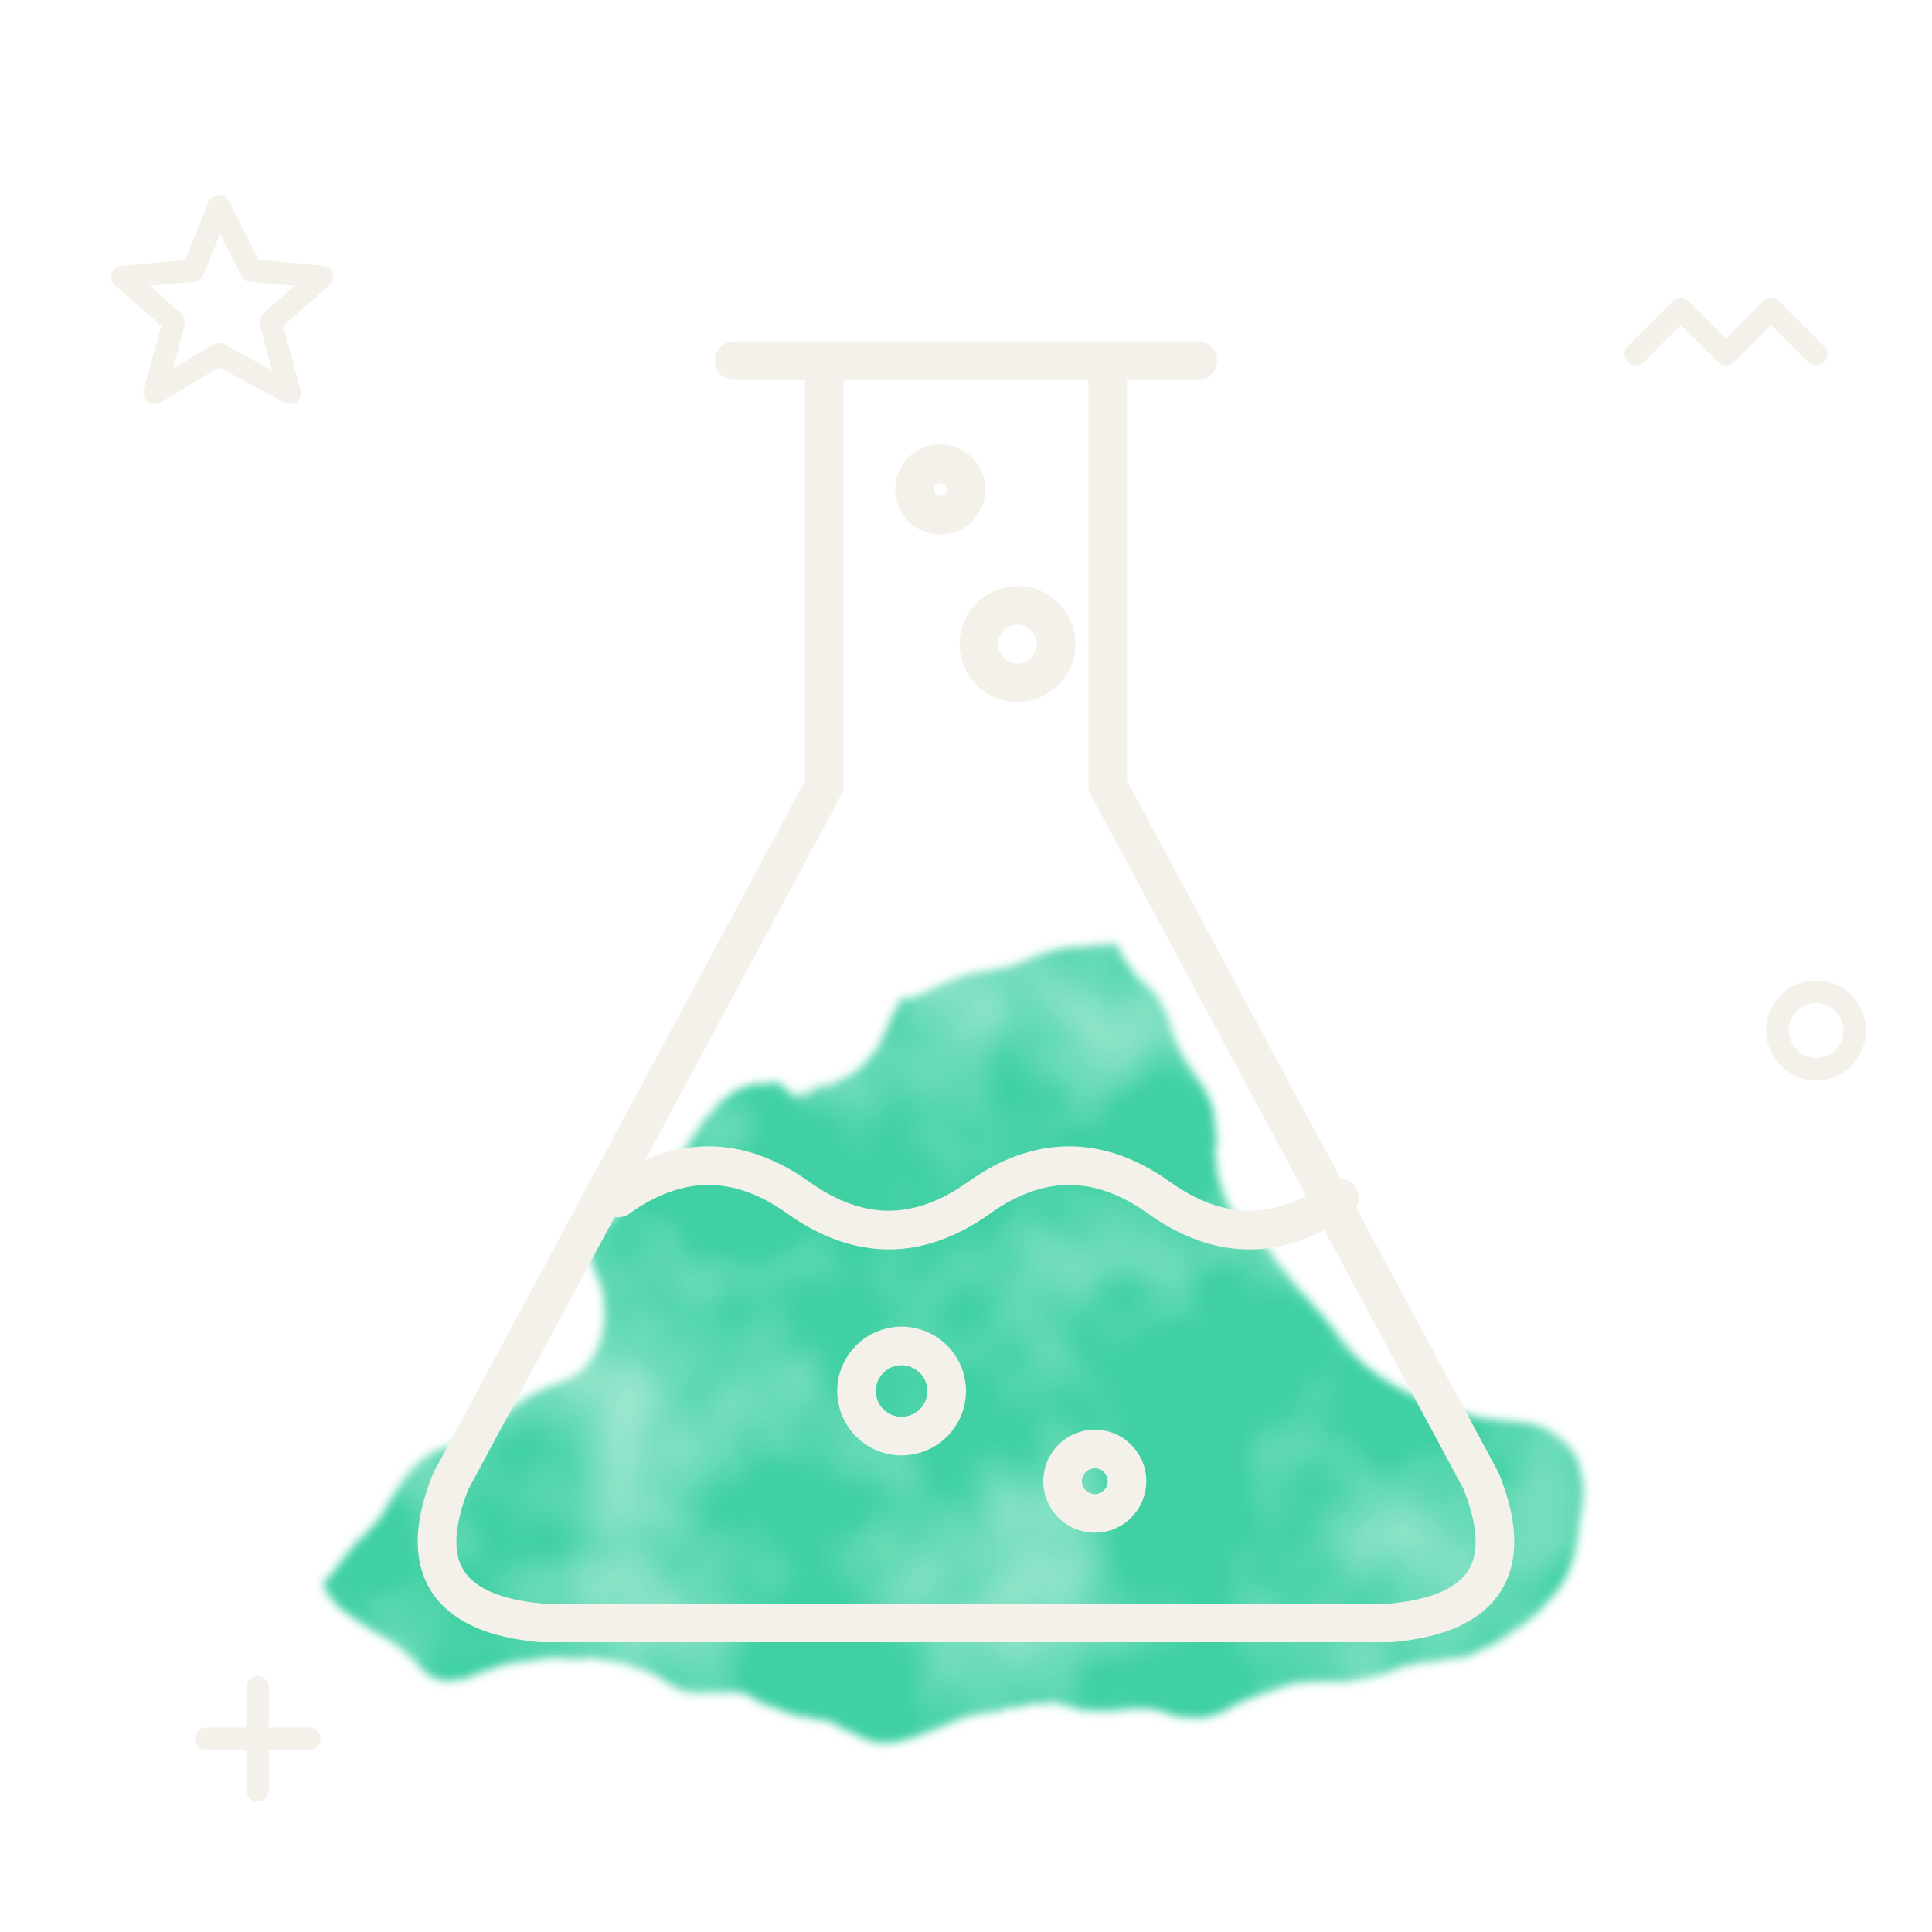
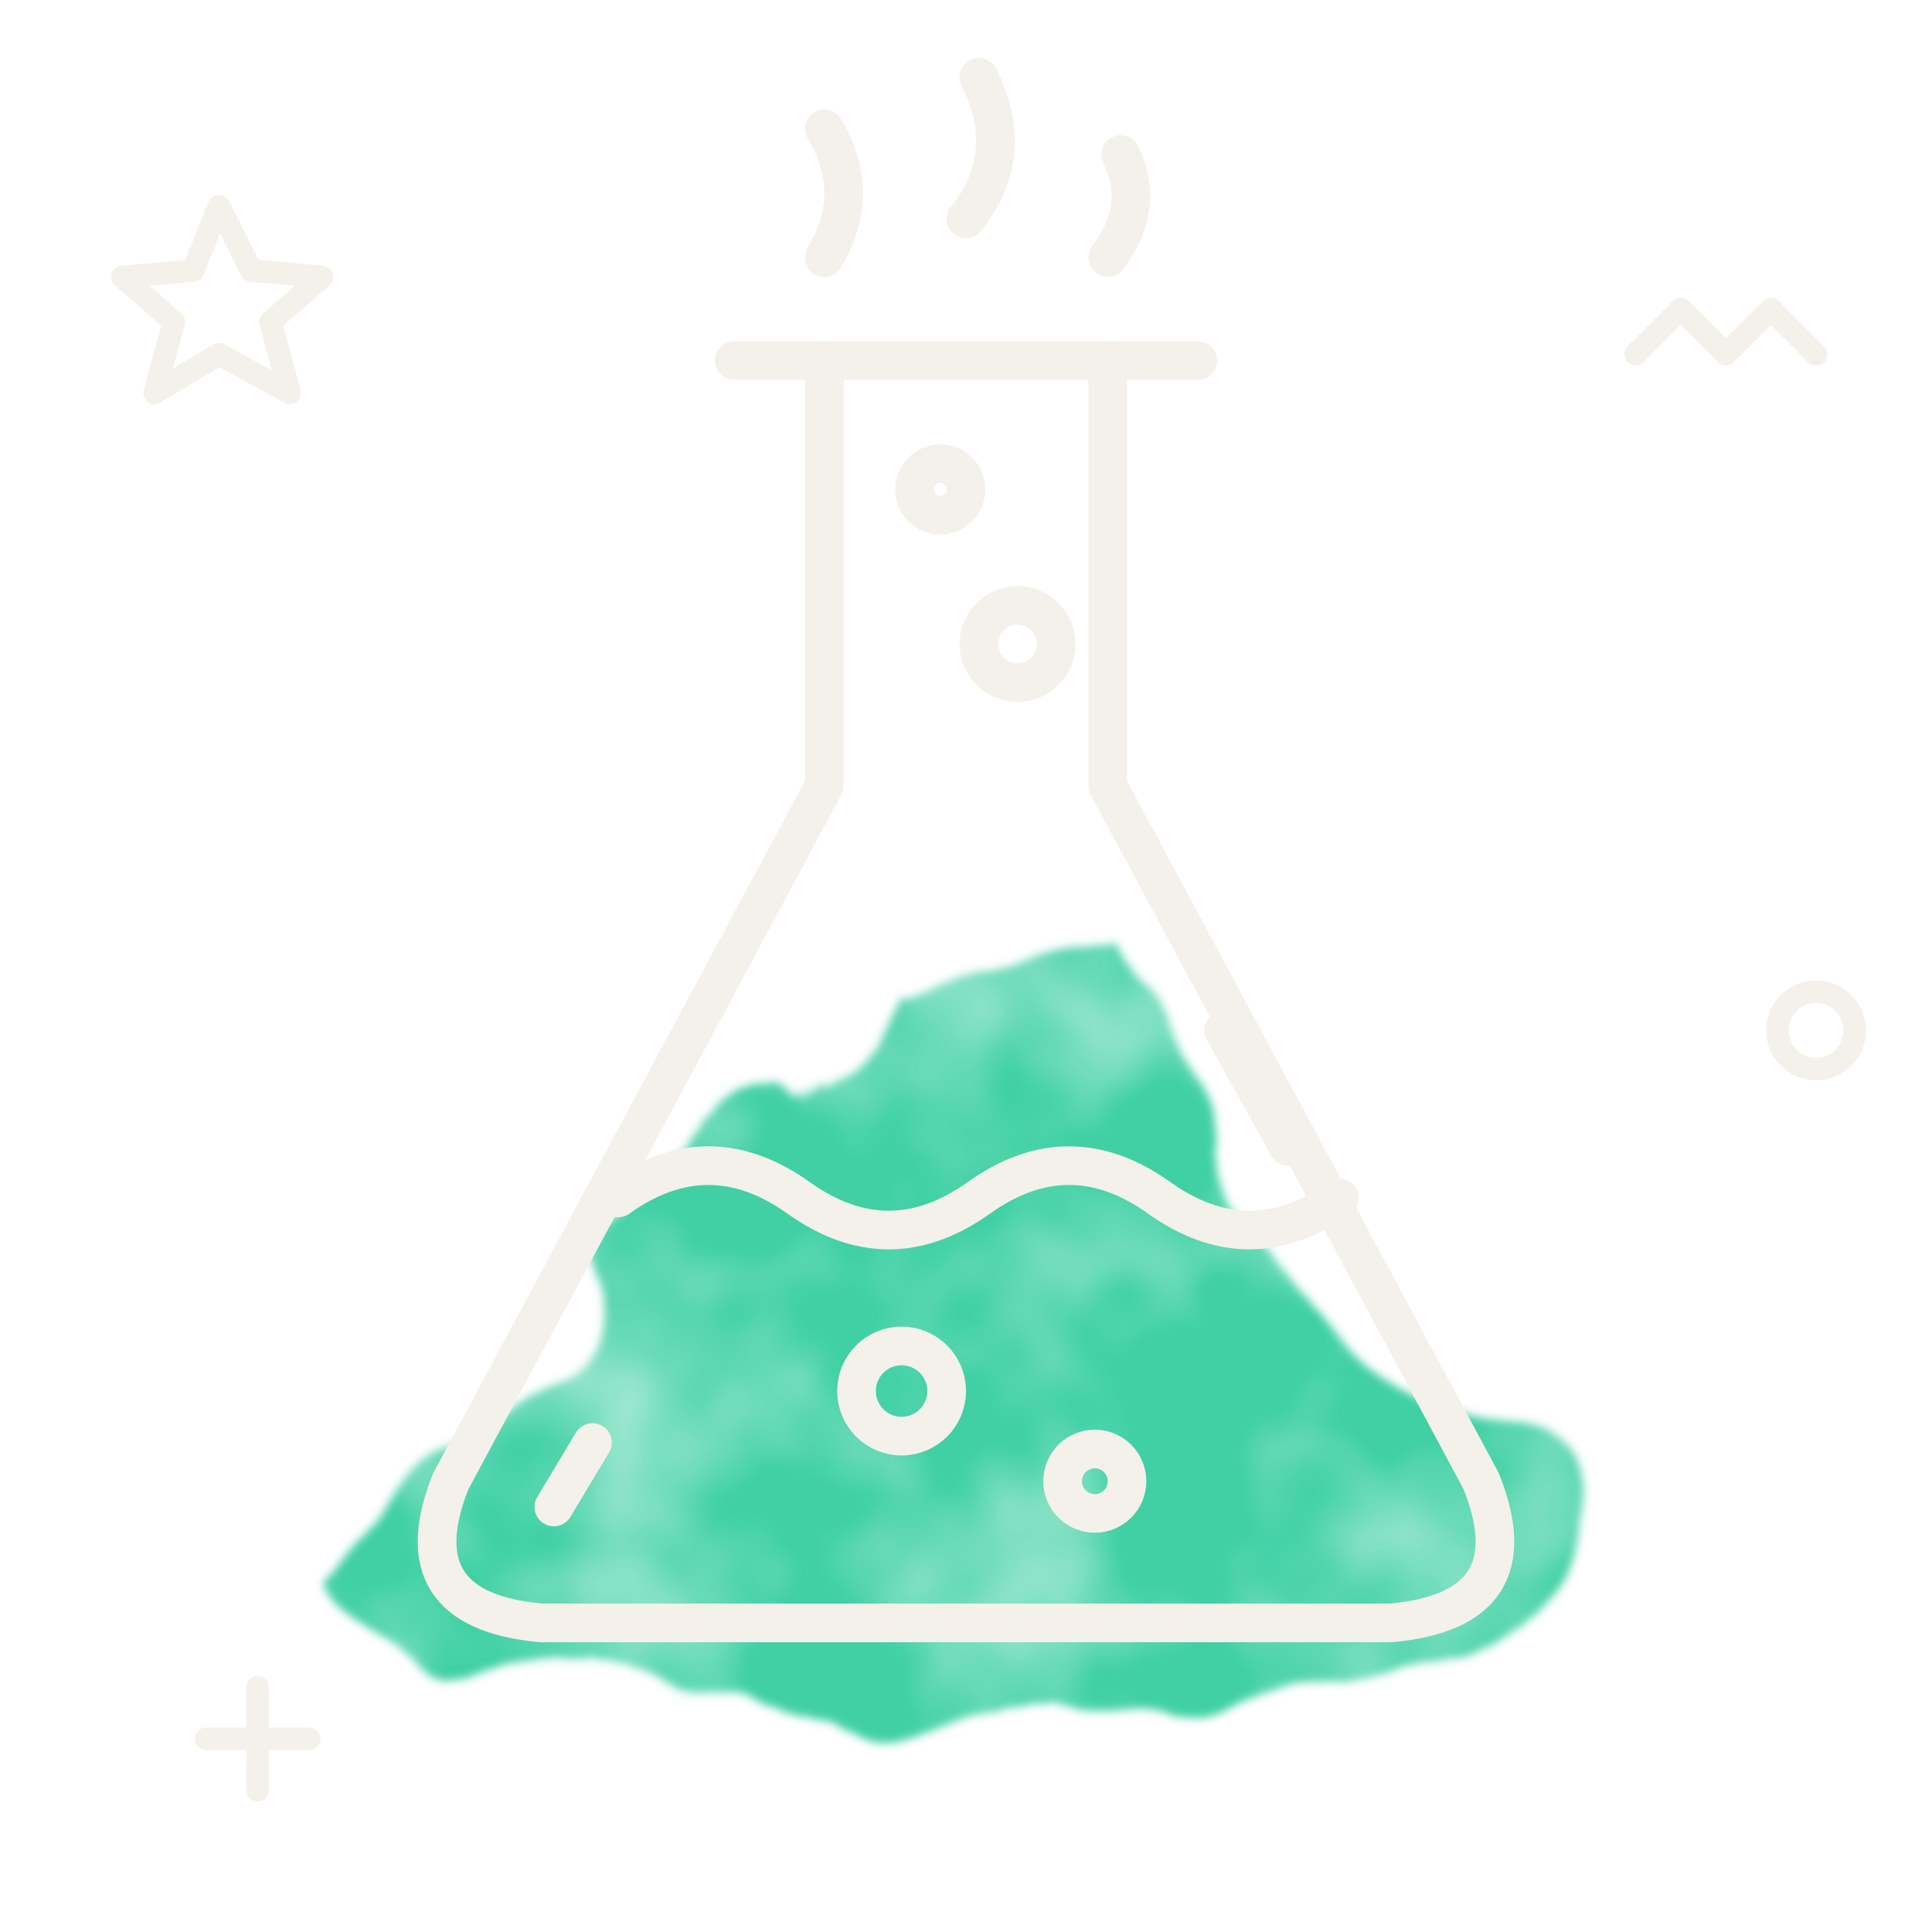
<svg xmlns="http://www.w3.org/2000/svg" viewBox="0 0 300 300">
  <defs>
    <filter id="wc" x="-25%" y="-25%" width="150%" height="150%">
      <feTurbulence type="fractalNoise" baseFrequency="0.018" numOctaves="3" seed="10" result="n1" />
      <feDisplacementMap in="SourceGraphic" in2="n1" scale="40" xChannelSelector="R" yChannelSelector="G" result="d" />
      <feTurbulence type="fractalNoise" baseFrequency="0.035" numOctaves="3" seed="15" result="n2" />
      <feColorMatrix in="n2" type="matrix" values="0 0 0 0 0 0 0 0 0 0 0 0 0 0 0 0 0 0 -1.1 1.45" result="tex" />
      <feComposite in="d" in2="tex" operator="in" result="t" />
      <feGaussianBlur in="t" stdDeviation="0.7" />
    </filter>
  </defs>
  <path d="M132 150 L60 240 Q62 262 96 262 L226 258 Q246 250 232 226 L180 150 Z" fill="#3fd0a4" filter="url(#wc)" />
  <g fill="none" stroke="#f4f1ea" stroke-width="6" stroke-linecap="round" stroke-linejoin="round">
    <path d="M128 56v66L70 230q-8 20 14 22h132q22-2 14-22l-58-108V56" />
    <path d="M114 56h72" />
    <path d="M96 186q14-10 28 0t28 0 28 0 28 0" />
    <circle cx="140" cy="216" r="7" />
    <circle cx="170" cy="230" r="5" />
    <circle cx="158" cy="100" r="6" />
    <circle cx="146" cy="76" r="4" />
+     <path d="M190 160l10 18M86 234l6-10" />
+     <path d="M128 40q6-10 0-20M150 34q8-10 2-22M172 40q6-8 2-16" />
  </g>
  <g fill="none" stroke="#f4f1ea" stroke-width="3.5" stroke-linecap="round" stroke-linejoin="round">
    <path d="M40 262v16M32 270h16" />
    <path d="M34 32l5 10 11 1-8 7 3 11-11-6-10 6 3-11-8-7 11-1z" />
    <circle cx="282" cy="160" r="6" />
    <path d="M254 55l7-7 7 7 7-7 7 7" />
  </g>
</svg>
